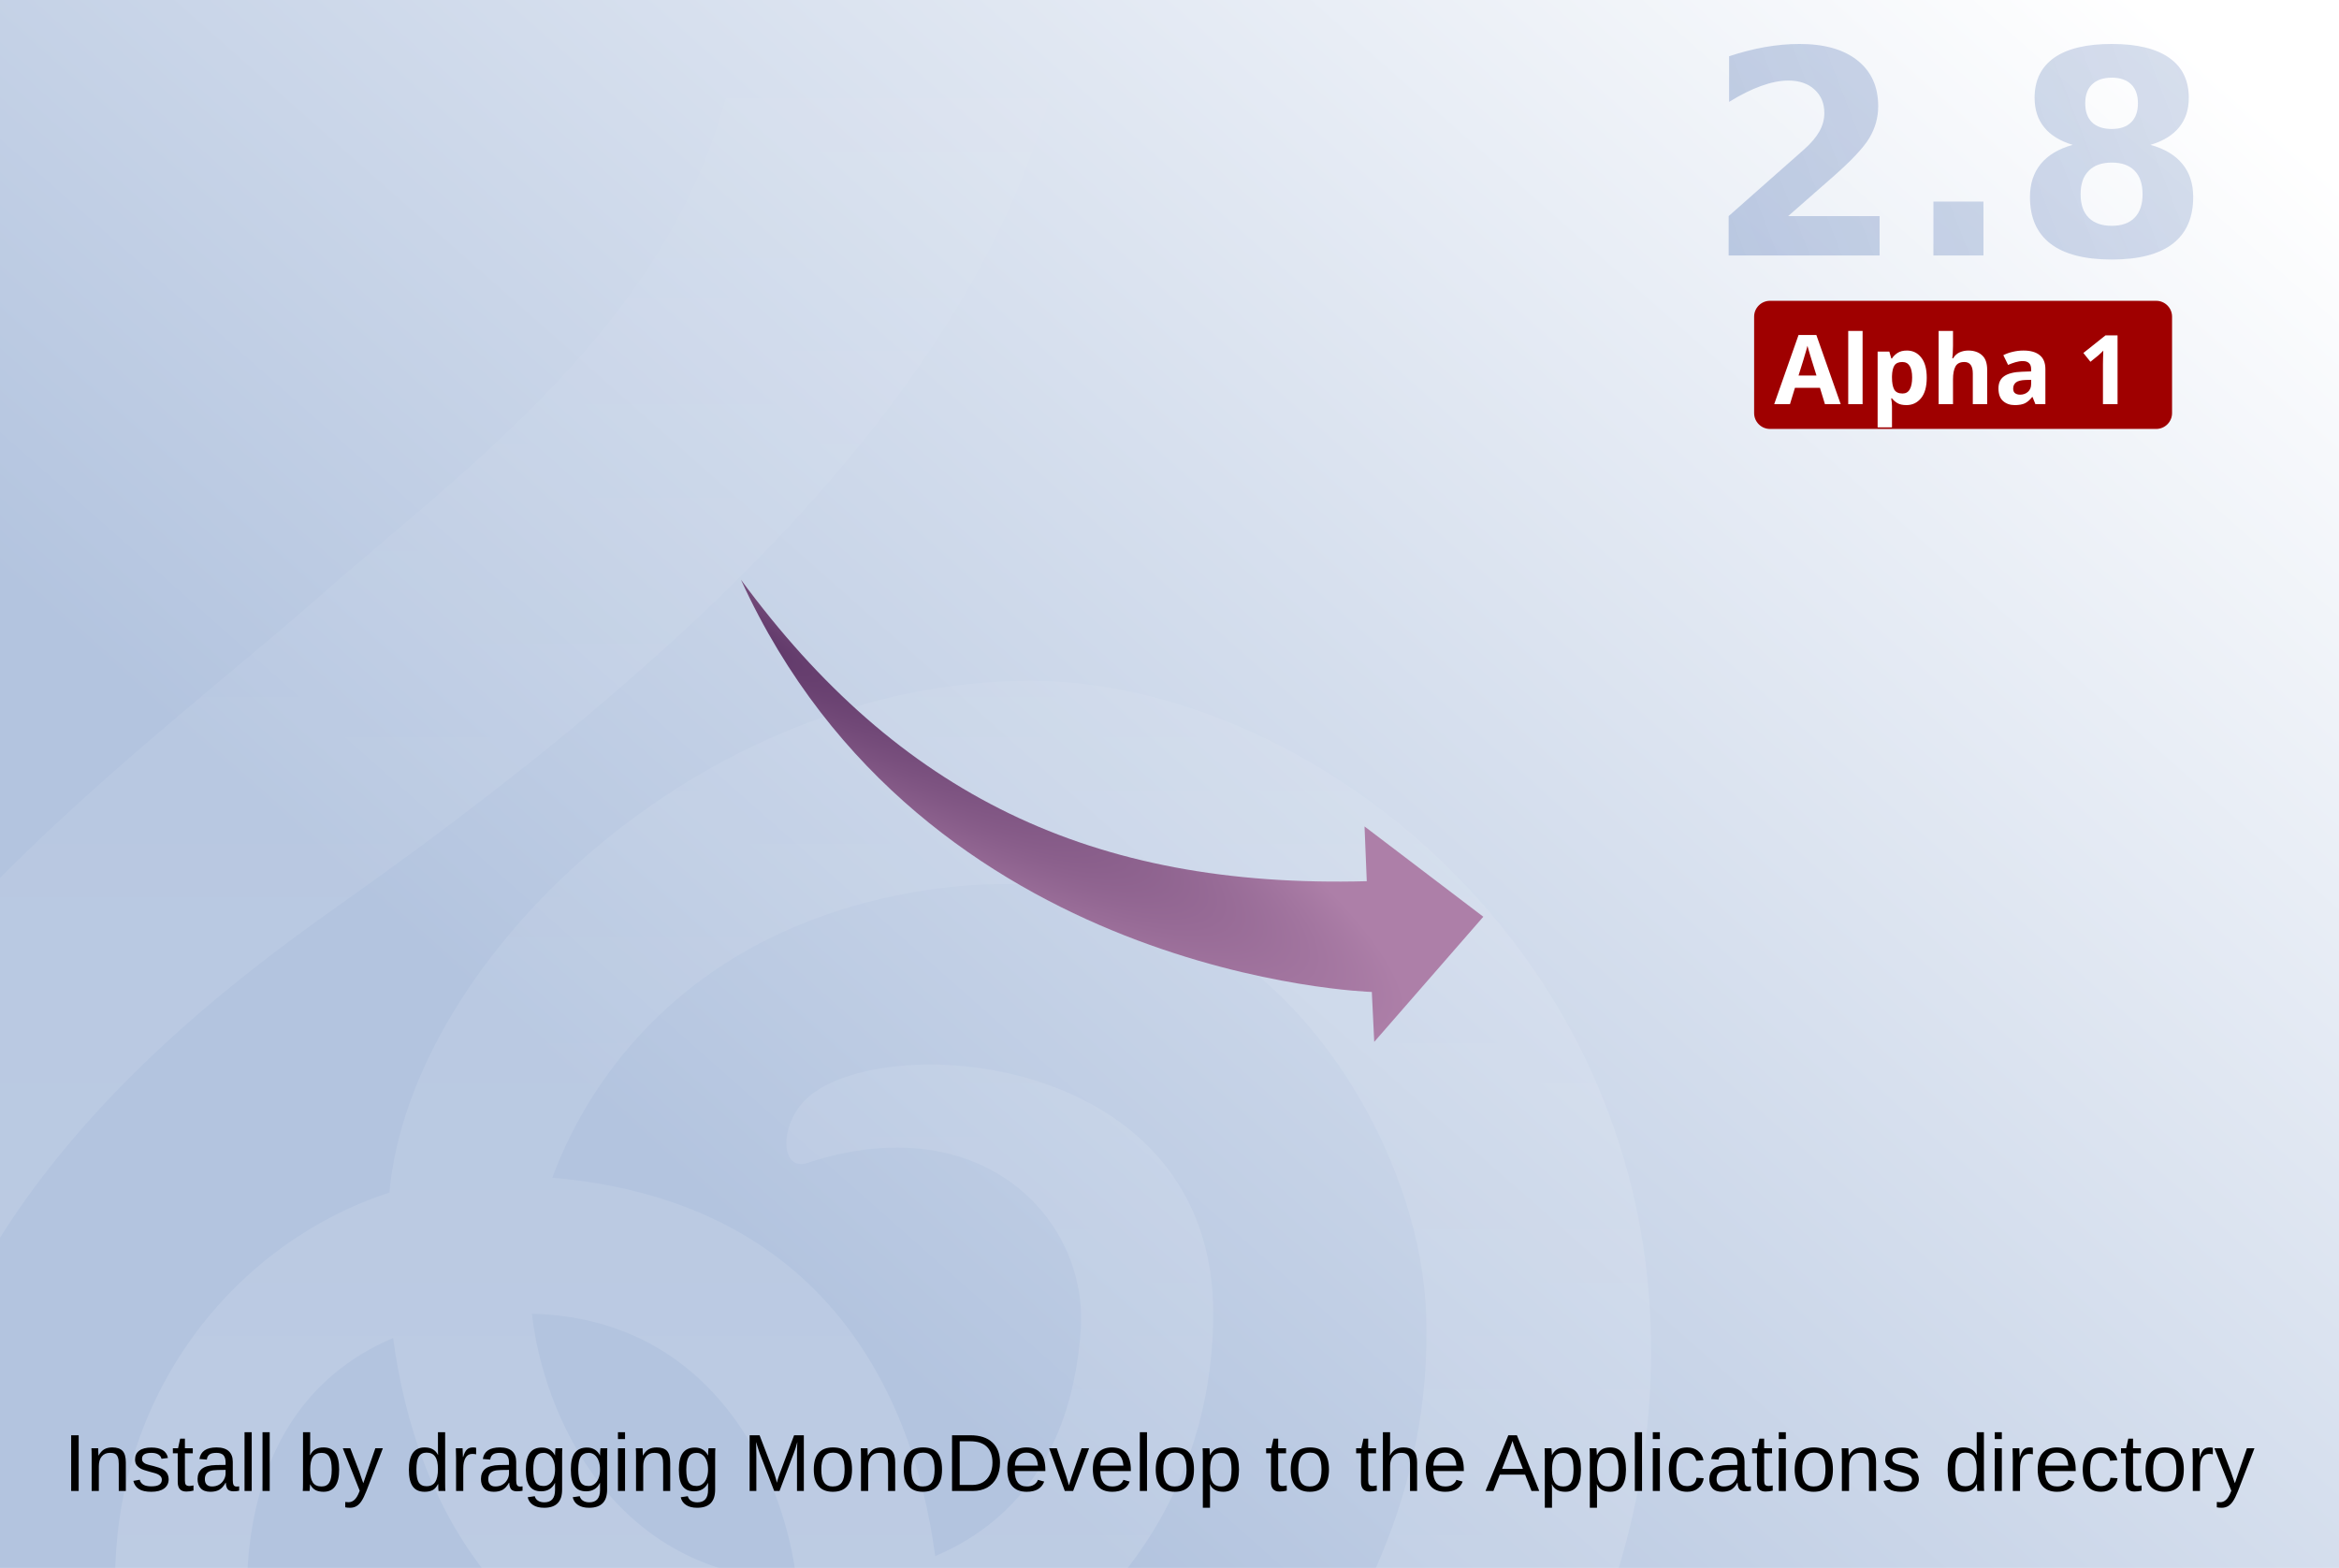
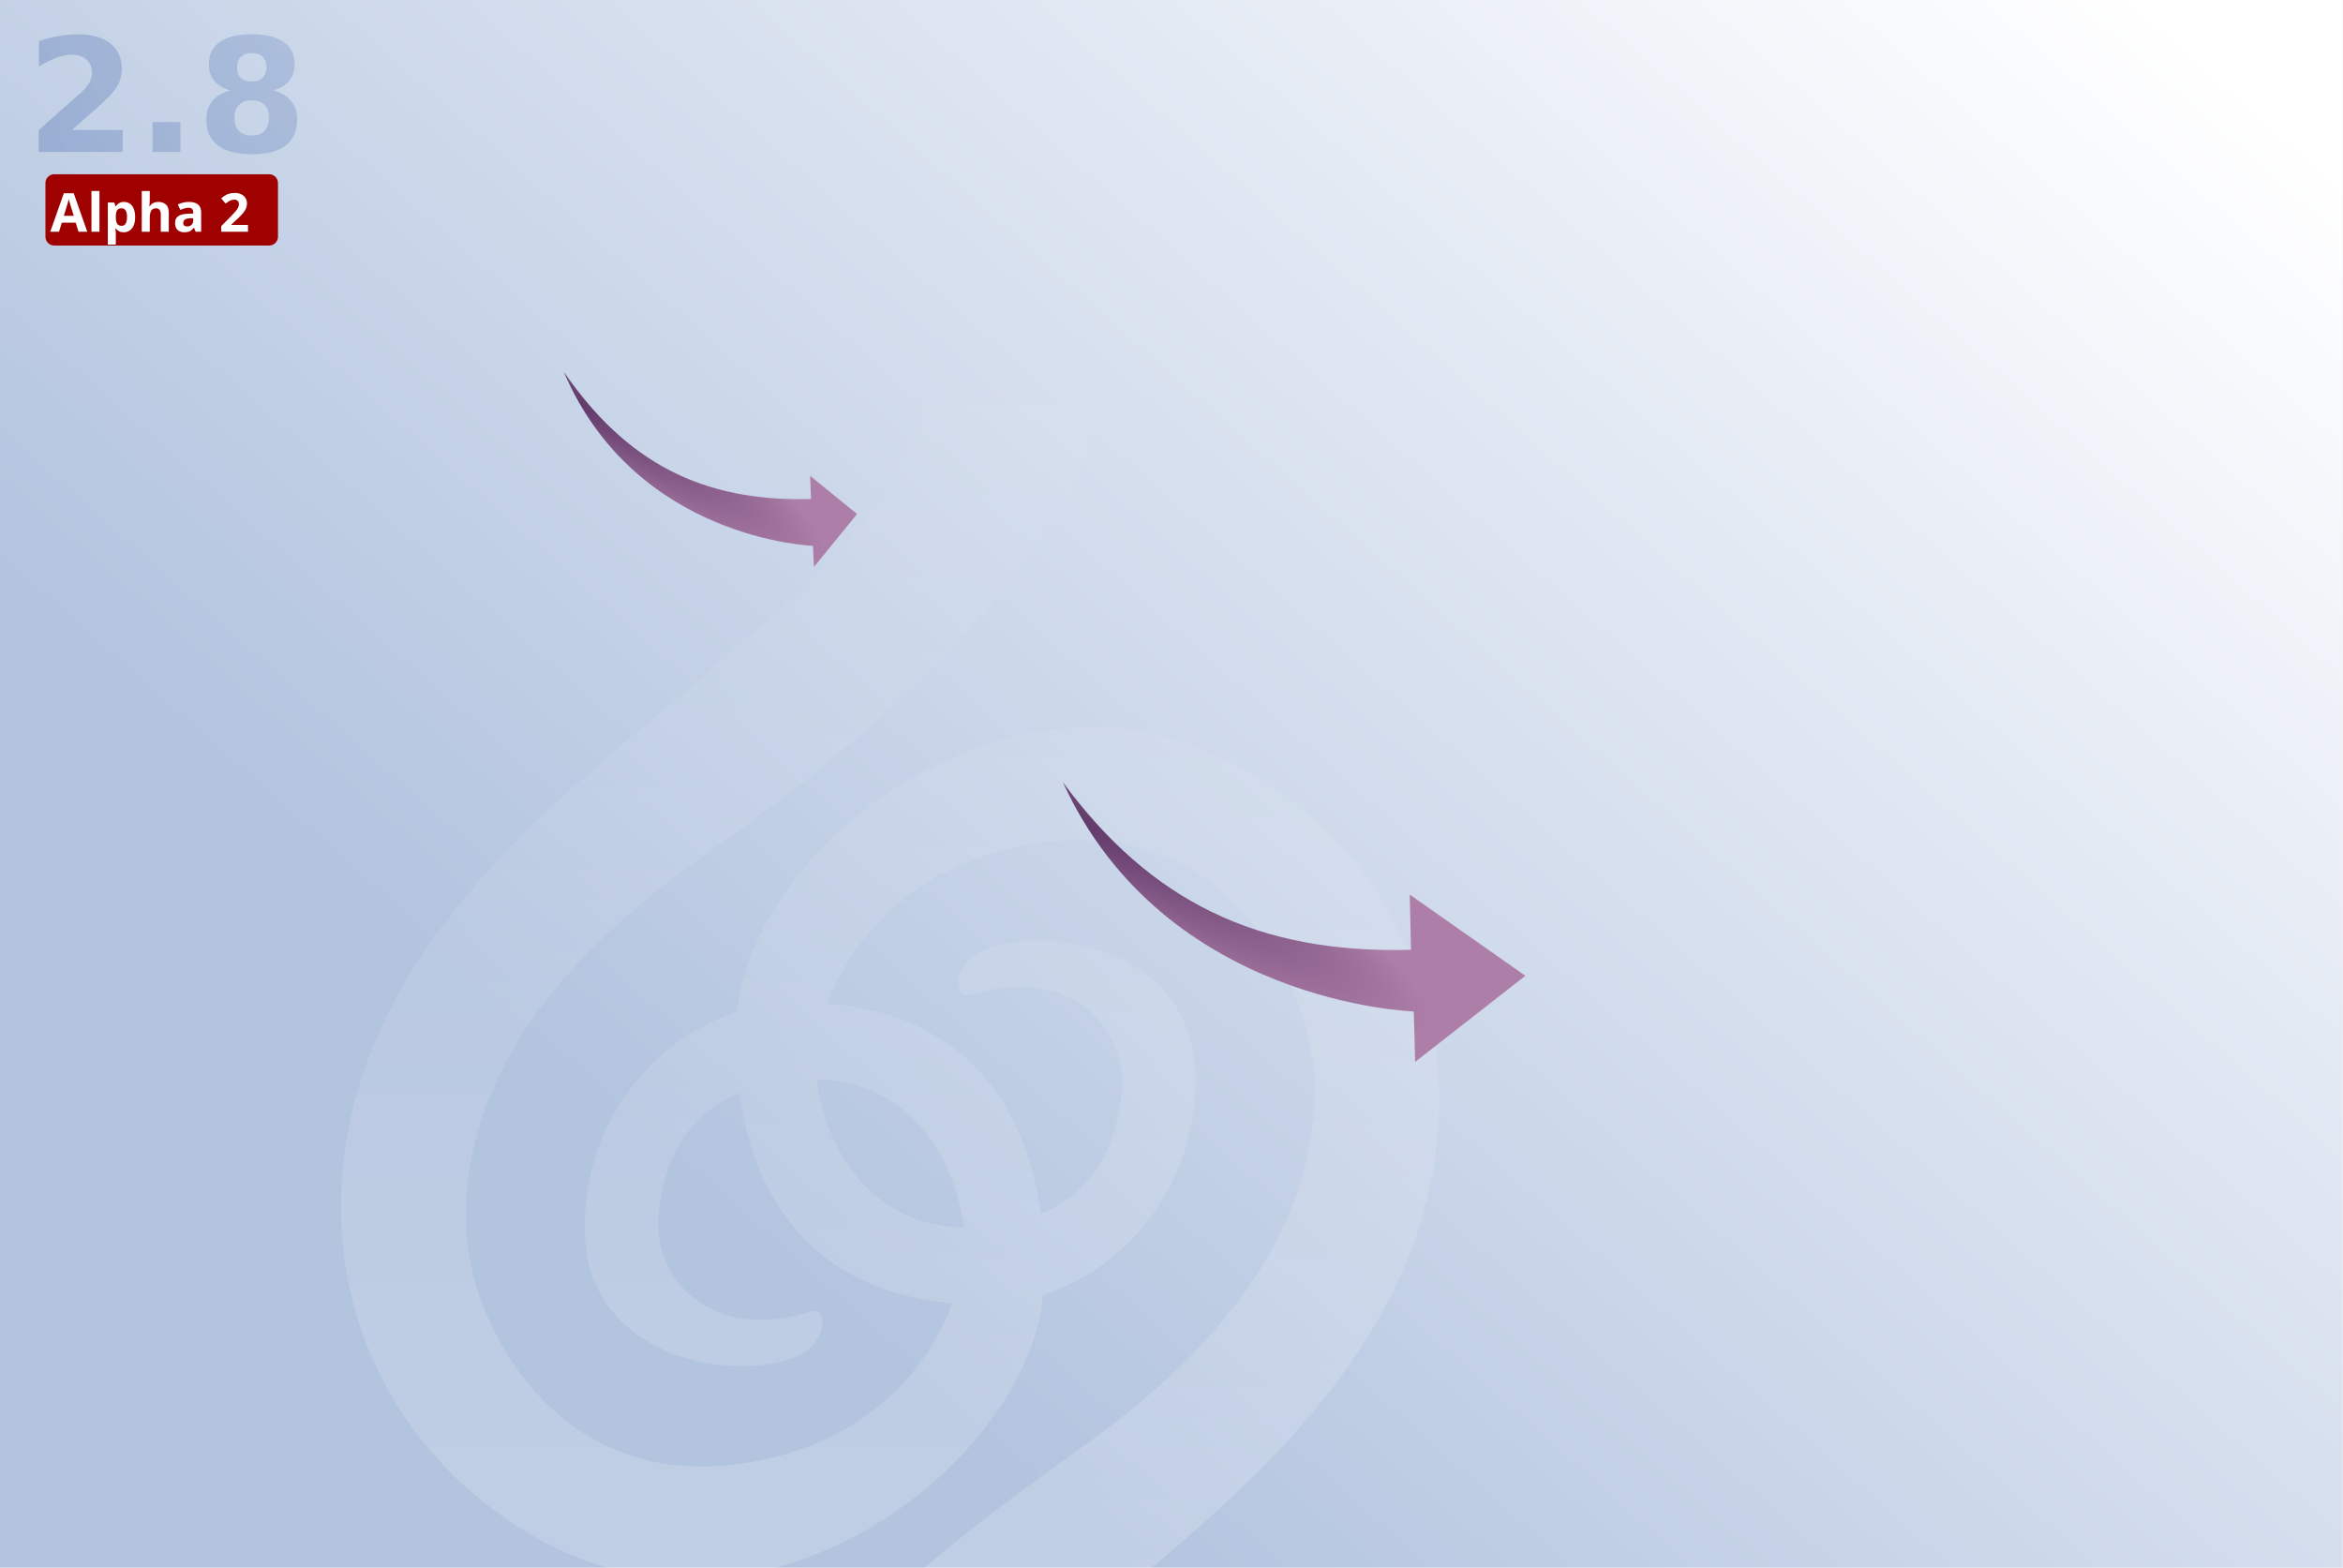
- <svg xmlns="http://www.w3.org/2000/svg" xmlns:xlink="http://www.w3.org/1999/xlink" width="315.5" height="211.5" id="svg2" version="1.0">
+ <svg xmlns="http://www.w3.org/2000/svg" xmlns:xlink="http://www.w3.org/1999/xlink" width="568" height="380" id="svg2" version="1.0">
  <defs id="defs4">
    <linearGradient id="linearGradient6206">
      <stop style="stop-color:#174398;stop-opacity:0.304;" offset="0" id="stop6208" />
      <stop style="stop-color:#174398;stop-opacity:0.081;" offset="1" id="stop6210" />
    </linearGradient>
    <linearGradient id="linearGradient6562">
      <stop style="stop-color:#b3c4df;stop-opacity:1;" offset="0" id="stop6564" />
      <stop style="stop-color:#ffffff;stop-opacity:1;" offset="1" id="stop6566" />
    </linearGradient>
    <linearGradient id="linearGradient8252">
      <stop style="stop-color:#ffffff;stop-opacity:0;" offset="0" id="stop8254" />
      <stop style="stop-color:#ffffff;stop-opacity:0.893;" offset="1" id="stop8256" />
    </linearGradient>
    <linearGradient id="linearGradient6897">
      <stop id="stop6899" style="stop-color:#5c3566;stop-opacity:1;" offset="0" />
      <stop id="stop6901" style="stop-color:#ad7fa8;stop-opacity:1;" offset="1" />
    </linearGradient>
-     <linearGradient xlink:href="#linearGradient6562" id="linearGradient5526" gradientUnits="userSpaceOnUse" x1="24.867" y1="2743.993" x2="266.825" y2="2454.39" gradientTransform="matrix(0.6399594,0,0,0.6778847,128.6328,-1587.66)" />
-     <linearGradient xlink:href="#linearGradient8252" id="linearGradient5540" gradientUnits="userSpaceOnUse" gradientTransform="translate(-2522.55,788.7062)" x1="2609.625" y1="-733.625" x2="2609.625" y2="-324.812" />
-     <radialGradient xlink:href="#linearGradient6897" id="radialGradient6336" cx="164.564" cy="3692.425" fx="164.564" fy="3692.425" r="73.639" gradientTransform="matrix(1.242284,0.7337163,-0.1319094,0.2233377,377.8265,-797.1413)" gradientUnits="userSpaceOnUse" />
-     <linearGradient xlink:href="#linearGradient6206" id="linearGradient6215" x1="120.051" y1="3693.115" x2="333.141" y2="3610.13" gradientUnits="userSpaceOnUse" gradientTransform="translate(47,-3564)" />
+     <linearGradient xlink:href="#linearGradient6562" id="linearGradient5526" gradientUnits="userSpaceOnUse" x1="24.867" y1="2743.993" x2="266.825" y2="2454.39" gradientTransform="matrix(1.151927,0,0,1.220193,233.5487,-3078.408)" />
+     <linearGradient xlink:href="#linearGradient8252" id="linearGradient5540" gradientUnits="userSpaceOnUse" gradientTransform="translate(-2396.349,704.5859)" x1="2609.625" y1="-733.625" x2="2609.625" y2="-324.812" />
+     <radialGradient xlink:href="#linearGradient6897" id="radialGradient6336" cx="164.564" cy="3692.425" fx="164.564" fy="3692.425" r="73.639" gradientTransform="matrix(1.242284,0.7337163,-0.1319094,0.2233377,535.5265,-854.2616)" gradientUnits="userSpaceOnUse" />
+     <linearGradient xlink:href="#linearGradient6206" id="linearGradient6215" x1="120.051" y1="3693.115" x2="333.141" y2="3610.13" gradientUnits="userSpaceOnUse" gradientTransform="translate(-176.8,-3730.12)" />
+     <radialGradient xlink:href="#linearGradient6897" id="radialGradient3028" gradientUnits="userSpaceOnUse" gradientTransform="matrix(0.8825016,0.5571656,-0.0937066,0.169597,333.3205,-727.6661)" cx="164.564" cy="3692.425" fx="164.564" fy="3692.425" r="73.639" />
  </defs>
-   <g id="layer1" transform="translate(2.512011,-64.27341)" style="display:inline">
-     <g id="g3870" transform="translate(509.4641,2985.133)" />
-     <g id="g3915" transform="translate(721.4669,2630.614)" />
-     <g id="g4049" transform="translate(270.5016,860.4731)" />
+   <g id="layer1" transform="translate(2.512011,104.2266)" style="display:inline">
+     <g id="g3870" transform="translate(635.664,2901.013)" />
+     <g id="g3915" transform="translate(847.6669,2546.493)" />
+     <g id="g4049" transform="translate(396.7015,776.3528)" />
    <rect style="fill:#eeeeec;fill-opacity:1;fill-rule:nonzero;stroke:none;stroke-width:2;marker:none;visibility:visible;display:none;overflow:visible;enable-background:accumulate" id="rect6284" width="48" height="48" x="-1661.813" y="-2051.117" />
    <rect y="-1975.117" x="-1654.876" height="32" width="32" id="rect6592" style="fill:#eeeeec;fill-opacity:1;fill-rule:nonzero;stroke:none;stroke-width:2;marker:none;visibility:visible;display:none;overflow:visible;enable-background:accumulate" />
    <rect style="fill:#eeeeec;fill-opacity:1;fill-rule:nonzero;stroke:none;stroke-width:2;marker:none;visibility:visible;display:none;overflow:visible;enable-background:accumulate" id="rect6749" width="22" height="22" x="-1654.876" y="-1924.055" />
    <rect y="-1882.113" x="-1654.876" height="16" width="16" id="rect6833" style="fill:#eeeeec;fill-opacity:1;fill-rule:nonzero;stroke:none;stroke-width:2;marker:none;visibility:visible;display:none;overflow:visible;enable-background:accumulate" />
    <rect y="-1925.117" x="-1630.876" height="24" width="24" id="rect8104" style="fill:#eeeeec;fill-opacity:1;fill-rule:nonzero;stroke:none;stroke-width:2;marker:none;visibility:visible;display:none;overflow:visible;enable-background:accumulate" />
-     <flowRoot xml:space="preserve" id="flowRoot6492" style="font-size:12px;font-style:normal;font-weight:normal;fill:#000000;fill-opacity:1;stroke:none;font-family:Bitstream Vera Sans">
+     <flowRoot xml:space="preserve" id="flowRoot6492" style="font-size:12px;font-style:normal;font-weight:normal;fill:#000000;fill-opacity:1;stroke:none;font-family:Bitstream Vera Sans" transform="translate(126.2,-84.12027)">
      <flowRegion id="flowRegion6494">
        <rect id="rect6496" width="375.557" height="111.901" x="3084.162" y="-680.943" />
      </flowRegion>
      <flowPara id="flowPara6498" />
    </flowRoot>
-     <text xml:space="preserve" style="font-size:12px;font-style:normal;font-weight:normal;fill:#000000;fill-opacity:1;stroke:none;font-family:Bitstream Vera Sans" x="3134.747" y="-651.818" id="text6500" transform="translate(-2.66397,63.8777)">
-       <tspan id="tspan6502" x="3134.747" y="-651.818" />
+     <text xml:space="preserve" style="font-size:12px;font-style:normal;font-weight:normal;fill:#000000;fill-opacity:1;stroke:none;font-family:Bitstream Vera Sans" x="3258.283" y="-672.06" id="text6500">
+       <tspan id="tspan6502" x="3258.283" y="-672.06" />
    </text>
-     <rect style="fill:url(#linearGradient5526);fill-opacity:1;fill-rule:nonzero;stroke:none;stroke-width:1.364px;marker:none;visibility:visible;display:inline;overflow:visible;enable-background:accumulate" id="rect5451" width="315.5" height="211.5" x="-2.512" y="64.273" ry="0" />
-     <path style="opacity:0.271;fill:url(#linearGradient5540);fill-opacity:1;fill-rule:evenodd;stroke:none;display:inline" d="m 97.575,55.081 c 0.046,1.018 0.047,2.039 0.062,3.062 0.613,42.702 -34.43,66.607 -57.625,87.063 -27.696,24.424 -85.6,64.028 -86.062,126.594 -0.407,55.265 46.557,91.027 83.688,91.031 44.471,0.006 83.644,-37.477 86.5,-69 19.767,-6.406 36.889,-25.765 37,-52.188 0.146,-35.074 -43.395,-38.523 -54.375,-29.594 -4.264,3.469 -4.15,10.333 -0.375,9.094 23.444,-7.703 37.95,7.492 36.875,22.594 -1.063,14.914 -7.749,25.416 -19.625,30.438 -3.149,-23.499 -16.27,-48.015 -51.656,-51.031 5.75,-15.518 20.648,-34.641 51.625,-38.969 19.148,-2.675 35.032,3.128 46.625,14.469 11.591,11.341 19.114,28.216 19.625,43 1.64,47.441 -41.574,78.681 -59.719,91.531 -54.458,38.569 -96.821,80.638 -98.719,130.719 l 45.156,0 c -0.048,-1.018 -0.018,-2.039 -0.031,-3.062 -0.615,-42.702 34.428,-66.639 57.625,-87.094 27.696,-24.424 85.569,-63.997 86.031,-126.562 0.409,-55.265 -46.557,-91.058 -83.688,-91.062 -44.478,-0.006 -83.652,37.506 -86.5,69.031 -19.767,6.406 -36.89,25.764 -37,52.188 -0.148,35.073 43.395,38.492 54.375,29.562 4.266,-3.469 4.148,-10.333 0.375,-9.094 -23.445,7.703 -37.919,-7.46 -36.844,-22.562 1.063,-14.912 7.721,-25.447 19.594,-30.469 3.142,23.509 16.254,48.013 51.656,51.031 -5.752,15.517 -20.651,34.641 -51.625,38.969 -19.146,2.675 -35.034,-3.096 -46.625,-14.438 -11.593,-11.341 -19.114,-28.216 -19.625,-43 -1.638,-47.441 41.608,-78.681 59.75,-91.531 54.458,-38.569 96.791,-80.638 98.687,-130.719 l -45.156,0 z m -28.344,186.406 c 24.774,0.603 34.157,22.422 35.688,36 -24.755,-0.605 -34.148,-22.421 -35.688,-36 z" id="path5518" />
-     <rect style="fill:#9f0000;fill-opacity:1;fill-rule:nonzero;stroke:none;stroke-width:0.497;marker:none;visibility:visible;display:inline;overflow:visible;enable-background:accumulate" id="rect5520" width="56.374" height="17.284" x="234.096" y="104.85" ry="2.141" />
-     <text xml:space="preserve" style="font-size:14.255px;font-style:normal;font-variant:normal;font-weight:normal;font-stretch:normal;text-align:start;line-height:125%;writing-mode:lr-tb;text-anchor:start;fill:#ffffff;fill-opacity:1;stroke:none;display:inline;font-family:Arial Black;-inkscape-font-specification:Arial Black" x="236.804" y="118.791" id="text5522">
-       <tspan id="tspan5524" x="236.804" y="118.791" style="-inkscape-font-specification:'Arial Black, Heavy';font-family:Arial Black;font-weight:900;font-style:normal;font-stretch:normal;font-variant:normal;font-size:13px;text-anchor:start;text-align:start;writing-mode:lr;line-height:125%">Alpha 1</tspan>
+     <rect style="fill:url(#linearGradient5526);fill-opacity:1;fill-rule:nonzero;stroke:none;stroke-width:1.364px;marker:none;visibility:visible;display:inline;overflow:visible;enable-background:accumulate" id="rect5451" width="567.9" height="380.7" x="-2.512" y="-104.927" ry="0" />
+     <path style="opacity:0.271;fill:url(#linearGradient5540);fill-opacity:1;fill-rule:evenodd;stroke:none;display:inline" d="m 223.775,-29.039 c 0.046,1.018 0.047,2.039 0.062,3.062 0.613,42.702 -34.43,66.607 -57.625,87.063 -27.696,24.424 -85.6,64.028 -86.062,126.594 -0.407,55.265 46.557,91.027 83.687,91.031 44.471,0.006 83.644,-37.476 86.5,-69 19.767,-6.406 36.889,-25.765 37,-52.188 0.146,-35.074 -43.395,-38.523 -54.375,-29.594 -4.264,3.469 -4.15,10.333 -0.375,9.094 23.444,-7.703 37.95,7.492 36.875,22.594 -1.063,14.914 -7.749,25.416 -19.625,30.438 -3.149,-23.499 -16.27,-48.015 -51.656,-51.031 5.75,-15.518 20.648,-34.641 51.625,-38.969 19.148,-2.675 35.032,3.128 46.625,14.469 11.591,11.341 19.114,28.216 19.625,43 1.64,47.44 -41.574,78.681 -59.719,91.531 -54.458,38.569 -96.821,80.638 -98.719,130.719 l 45.156,0 c -0.048,-1.018 -0.018,-2.039 -0.031,-3.062 -0.615,-42.702 34.428,-66.639 57.625,-87.094 27.696,-24.424 85.569,-63.997 86.031,-126.562 0.409,-55.265 -46.557,-91.058 -83.688,-91.063 -44.478,-0.006 -83.651,37.506 -86.5,69.031 -19.767,6.406 -36.89,25.764 -37,52.188 -0.148,35.073 43.395,38.492 54.375,29.562 4.266,-3.469 4.148,-10.333 0.375,-9.094 -23.445,7.703 -37.919,-7.461 -36.844,-22.562 1.063,-14.912 7.721,-25.447 19.594,-30.469 3.142,23.509 16.254,48.013 51.656,51.031 -5.752,15.517 -20.651,34.641 -51.625,38.969 -19.146,2.675 -35.034,-3.096 -46.625,-14.438 -11.593,-11.341 -19.114,-28.216 -19.625,-43 -1.638,-47.441 41.608,-78.681 59.75,-91.531 54.458,-38.569 96.791,-80.638 98.687,-130.719 l -45.156,0 z m -28.344,186.406 c 24.774,0.603 34.157,22.422 35.688,36 -24.755,-0.605 -34.148,-22.421 -35.688,-36 z" id="path5518" />
+     <path style="fill:url(#radialGradient6336);fill-opacity:1;fill-rule:evenodd;stroke:none" d="m 255.133,85.355 c 24.598,53.827 85.096,55.606 85.096,55.606 l 0.325,12.231 26.713,-20.877 -28.021,-19.681 0.301,13.386 c -37.253,0.995 -63.192,-11.794 -84.414,-40.666 z" id="path6326" />
+     <text xml:space="preserve" style="font-size:38.439px;font-style:normal;font-weight:normal;fill:url(#linearGradient6215);fill-opacity:1;stroke:none;font-family:Bitstream Vera Sans" x="3.812" y="-67.386" id="text5419">
+       <tspan id="tspan5421" x="3.812" y="-67.386" style="font-weight:bold;fill:url(#linearGradient6215);fill-opacity:1">2.8</tspan>
    </text>
-     <path style="fill:url(#radialGradient6336);fill-opacity:1;fill-rule:evenodd;stroke:none" d="m 97.433,142.475 c 24.598,53.827 85.096,55.606 85.096,55.606 l 0.325,6.731 14.713,-16.877 -16.021,-12.181 0.301,7.386 c -37.253,0.995 -63.192,-11.794 -84.414,-40.666 z" id="path6326" />
-     <text xml:space="preserve" style="font-size:10.917px;font-style:normal;font-variant:normal;font-weight:normal;font-stretch:normal;text-align:start;line-height:125%;writing-mode:lr-tb;text-anchor:start;fill:#000000;fill-opacity:1;stroke:none;font-family:Arial;-inkscape-font-specification:Arial" x="6.07" y="265.394" id="text6342">
-       <tspan id="tspan6344" x="6.07" y="265.394" style="font-size:10.917px;font-style:normal;font-variant:normal;font-weight:normal;font-stretch:normal;text-align:start;line-height:125%;writing-mode:lr-tb;text-anchor:start;font-family:Arial;-inkscape-font-specification:Arial">Install by dragging MonoDevelop to the Applications directory </tspan>
+     <rect style="fill:#9f0000;fill-opacity:1;fill-rule:nonzero;stroke:none;stroke-width:0.497;marker:none;visibility:visible;display:inline;overflow:visible;enable-background:accumulate" id="rect5520-2-0" width="56.374" height="17.284" x="8.501" y="-61.989" ry="2.141" />
+     <text xml:space="preserve" style="font-size:13px;font-style:normal;font-variant:normal;font-weight:900;font-stretch:normal;text-align:start;line-height:125%;writing-mode:lr-tb;text-anchor:start;fill:#ffffff;fill-opacity:1;stroke:none;display:inline;font-family:Arial Black;-inkscape-font-specification:'Arial Black, Heavy'" x="9.675" y="-48.048" id="text5522-9-5">
+       <tspan id="tspan5524-3-9" x="9.675" y="-48.048" style="font-size:13px;font-style:normal;font-variant:normal;font-weight:900;font-stretch:normal;text-align:start;line-height:125%;writing-mode:lr-tb;text-anchor:start;font-family:Arial Black;-inkscape-font-specification:'Arial Black, Heavy'">Alpha 2</tspan>
    </text>
-     <text xml:space="preserve" style="font-size:38.439px;font-style:normal;font-weight:normal;fill:url(#linearGradient6215);fill-opacity:1;stroke:none;font-family:Bitstream Vera Sans" x="227.612" y="98.734" id="text5419">
-       <tspan id="tspan5421" x="227.612" y="98.734" style="font-weight:bold;fill:url(#linearGradient6215);fill-opacity:1">2.8</tspan>
-     </text>
+     <path id="path3026" d="m 134.133,-14.145 c 17.474,40.875 60.451,42.226 60.451,42.226 l 0.231,5.112 10.452,-12.816 -11.381,-9.25 0.214,5.609 C 167.635,17.492 149.209,7.78 134.133,-14.145 z" style="fill:url(#radialGradient3028);fill-opacity:1;fill-rule:evenodd;stroke:none" />
  </g>
-   <path style="fill:none;stroke:#000000;stroke-width:1px;stroke-linecap:butt;stroke-linejoin:miter;stroke-opacity:1" id="path22354" d="m 5321.675,-22063.452 0,-100 43.372,-73.913 39.709,-16.338 -39.709,16.338 4.642,-45.671 -4.642,45.671 -43.372,73.913 -21.795,-46.548 1.356,-44.428 -1.356,44.428 -35.842,-24.64 35.842,24.64 21.795,46.548 0,100" />
+   <path style="fill:none;stroke:#000000;stroke-width:1px;stroke-linecap:butt;stroke-linejoin:miter;stroke-opacity:1" id="path22354" d="m 5321.675,-21894.952 0,-100 43.372,-73.913 39.709,-16.338 -39.709,16.338 4.642,-45.671 -4.642,45.671 -43.372,73.913 -21.795,-46.548 1.356,-44.428 -1.356,44.428 -35.842,-24.64 35.842,24.64 21.795,46.548 0,100" />
</svg>
